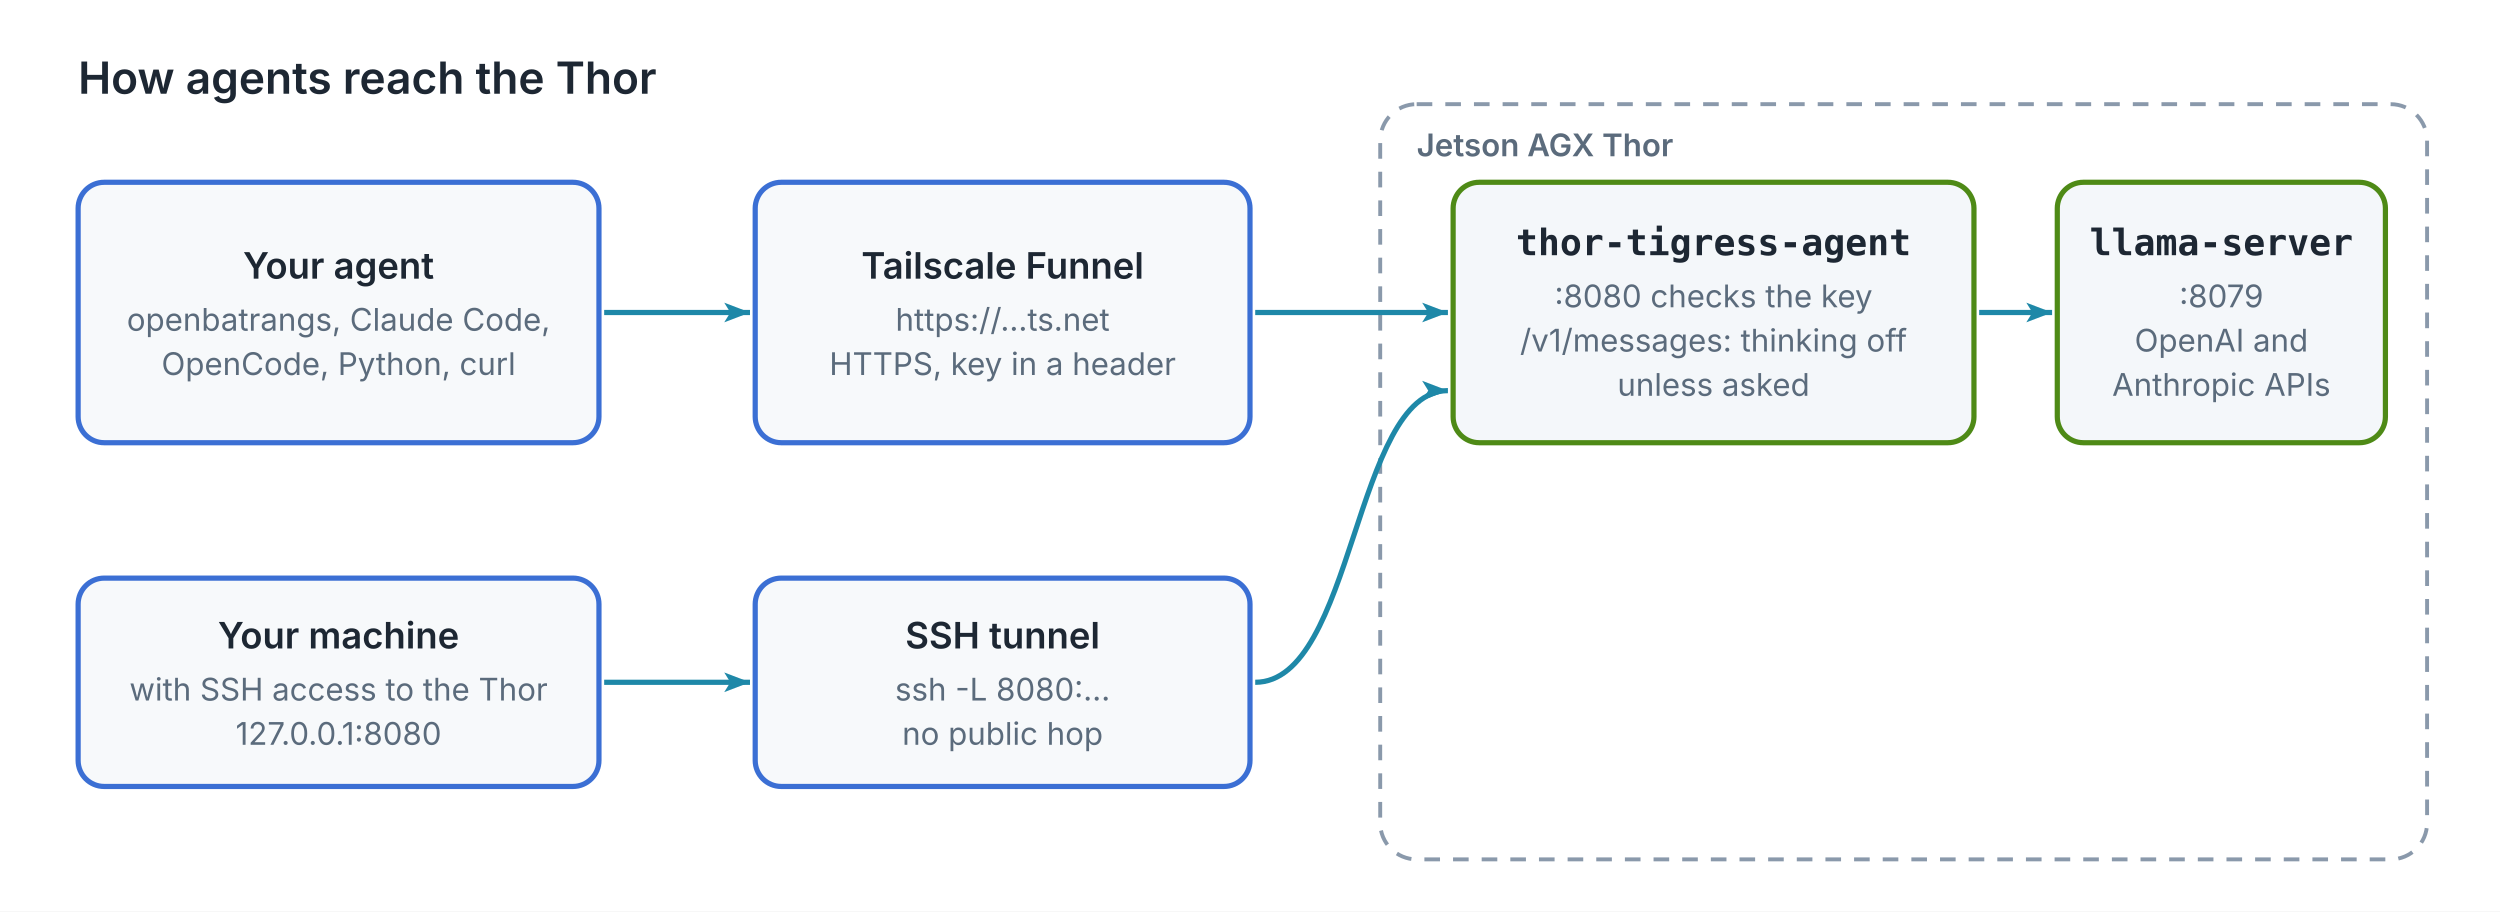
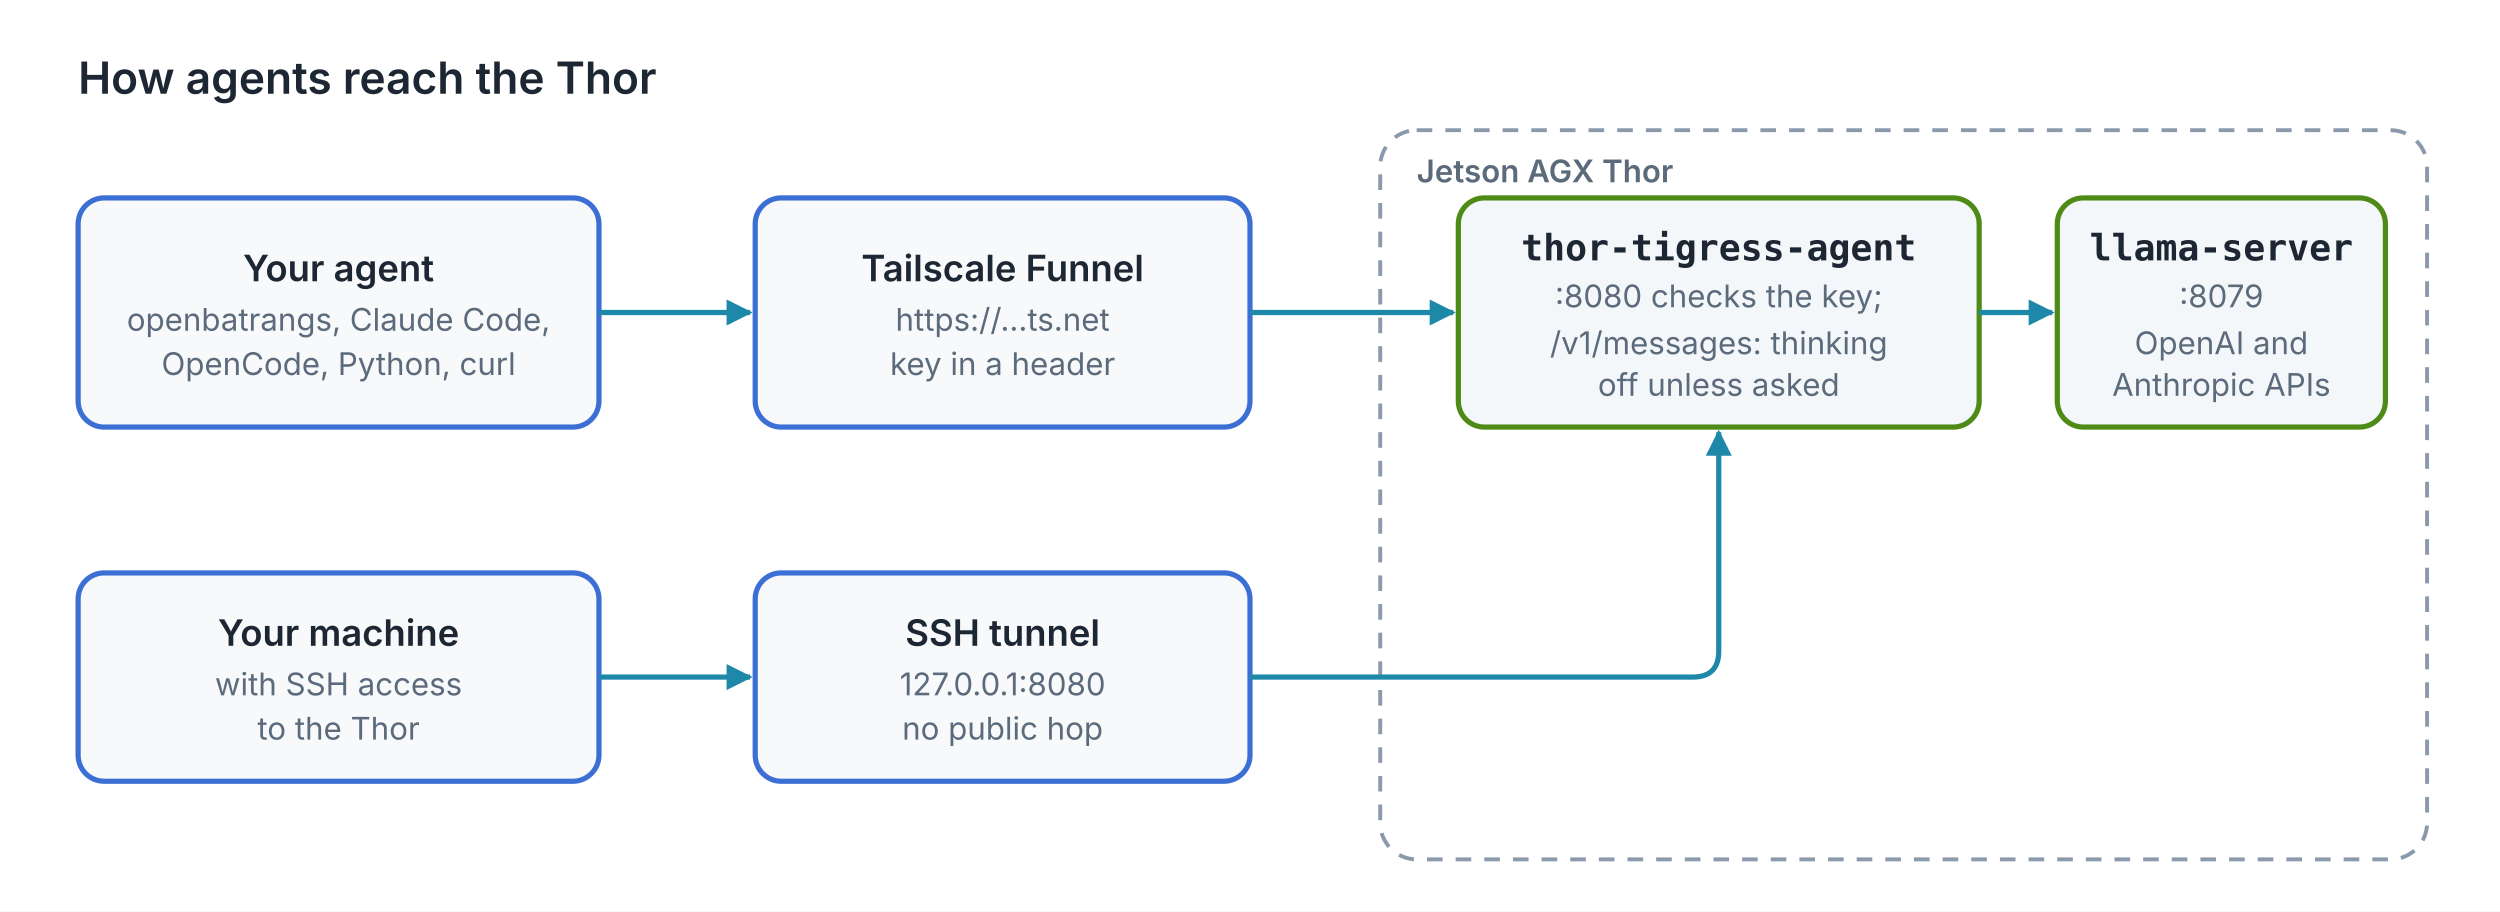
<svg xmlns="http://www.w3.org/2000/svg" viewBox="0 0 960 350" width="960" height="350" role="img" aria-label="Agents call the .ts.net address through Tailscale Funnel with the key in a header; thor-tigress-agent checks it and passes requests to llama-server. A machine with SSH access reaches the same server through an SSH tunnel on 127.0.0.1:8080.">
  <style>
    text { font-family: Inter, "Segoe UI", Helvetica, Arial, sans-serif; }
    .title { fill: #1D2733; font-size: 17px; font-weight: 600; }
    .name { fill: #1D2733; font-size: 14px; font-weight: 600; }
    .note { fill: #5B6B7C; font-size: 12px; }
    .label { fill: #1E88A8; font-size: 12px; }
    .warn { fill: #D9542B; font-size: 12px; }
+     .num { fill: #1D2733; font-size: 12px; font-weight: 600; }
    .mono { font-family: "JetBrains Mono", Menlo, monospace; }
    .box { fill: #F4F7FA; stroke-width: 2; }
    .built { stroke: #4E8A16; }
+     .planned { fill: #F4F7FA; stroke: #B7791F; stroke-width: 2; stroke-dasharray: 7 5; }
    .outside { fill: #F7F9FB; stroke: #3B6FD4; stroke-width: 2; }
    .zone { fill: none; stroke: #8A99AB; stroke-width: 1.5; stroke-dasharray: 6 5; }
    .zonelabel { fill: #5B6B7C; font-size: 12px; font-weight: 600; }
-     .flow { stroke: #1E88A8; stroke-width: 2; fill: none; }
-     .deny { stroke: #D9542B; stroke-width: 1.8; fill: none; stroke-dasharray: 4 4; }
+     .flow { stroke: #1E88A8; stroke-width: 2; fill: none; stroke-linejoin: round; }
+     .deny { stroke: #D9542B; stroke-width: 2; fill: none; stroke-dasharray: 5 4; stroke-linejoin: round; }
  </style>
  <defs>
-     <marker id="arrow" viewBox="0 0 12 10" refX="11" refY="5" markerUnits="userSpaceOnUse" markerWidth="11" markerHeight="9" orient="auto">
-       <path d="M0,0.8 L11,5 L0,9.2 L2.6,5 Z" fill="#1E88A8" />
+     <marker id="arrow" viewBox="0 0 10 10" refX="9" refY="5" markerUnits="userSpaceOnUse" markerWidth="10" markerHeight="10" orient="auto">
+       <path d="M0,0 L10,5 L0,10 Z" fill="#1E88A8" />
    </marker>
-     <marker id="arrow-deny" viewBox="0 0 12 10" refX="11" refY="5" markerUnits="userSpaceOnUse" markerWidth="11" markerHeight="9" orient="auto">
-       <path d="M0,0.8 L11,5 L0,9.2 L2.6,5 Z" fill="#D9542B" />
+     <marker id="arrow-deny" viewBox="0 0 10 10" refX="9" refY="5" markerUnits="userSpaceOnUse" markerWidth="10" markerHeight="10" orient="auto">
+       <path d="M0,0 L10,5 L0,10 Z" fill="#D9542B" />
    </marker>
  </defs>
  <rect width="960" height="350" fill="#FFFFFF" />
  <text x="30" y="36" class="title">How agents reach the Thor</text>
-   <rect x="30" y="70" width="200" height="100" rx="10" class="outside" />
-   <text x="130.0" y="107" class="name" text-anchor="middle">Your agent</text>
-   <text x="130.0" y="127" class="note" text-anchor="middle">openbatrangs, Claude Code,</text>
-   <text x="130.0" y="144" class="note" text-anchor="middle">OpenCode, Python, curl</text>
-   <rect x="290" y="70" width="190" height="100" rx="10" class="outside" />
-   <text x="385.0" y="107" class="name" text-anchor="middle">Tailscale Funnel</text>
-   <text x="385.0" y="127" class="note" text-anchor="middle">https://…ts.net</text>
-   <text x="385.0" y="144" class="note" text-anchor="middle">HTTPS, key in a header</text>
-   <path class="flow" d="M232,120 L288,120" marker-end="url(#arrow)" />
-   <rect x="530" y="40" width="402" height="290" rx="14" class="zone" />
-   <text x="544" y="60" class="zonelabel">Jetson AGX Thor</text>
-   <rect x="558" y="70" width="200" height="100" rx="10" class="box built" />
-   <text x="658.0" y="98" class="name mono" text-anchor="middle">thor-tigress-agent</text>
-   <text x="658.0" y="118" class="note" text-anchor="middle">:8080 checks the key</text>
-   <text x="658.0" y="135" class="note" text-anchor="middle">/v1/messages: thinking off</text>
-   <text x="658.0" y="152" class="note" text-anchor="middle">unless asked</text>
-   <path class="flow" d="M482,120 L556,120" marker-end="url(#arrow)" />
-   <rect x="790" y="70" width="126" height="100" rx="10" class="box built" />
-   <text x="853.0" y="98" class="name mono" text-anchor="middle">llama-server</text>
-   <text x="853.0" y="118" class="note" text-anchor="middle">:8079</text>
-   <text x="853.0" y="135" class="note" text-anchor="middle">OpenAI and</text>
-   <text x="853.0" y="152" class="note" text-anchor="middle">Anthropic APIs</text>
+   <rect x="30" y="76" width="200" height="88" rx="10" class="outside" />
+   <text x="130" y="108" class="name" text-anchor="middle">Your agent</text>
+   <text x="130" y="127" class="note" text-anchor="middle">openbatrangs, Claude Code,</text>
+   <text x="130" y="144" class="note" text-anchor="middle">OpenCode, Python, curl</text>
+   <rect x="290" y="76" width="190" height="88" rx="10" class="outside" />
+   <text x="385" y="108" class="name" text-anchor="middle">Tailscale Funnel</text>
+   <text x="385" y="127" class="note" text-anchor="middle">https://…ts.net</text>
+   <text x="385" y="144" class="note" text-anchor="middle">key in a header</text>
+   <path class="flow" d="M230,120 L288,120" marker-end="url(#arrow)" />
+   <rect x="530" y="50" width="402" height="280" rx="14" class="zone" />
+   <text x="544" y="70" class="zonelabel">Jetson AGX Thor</text>
+   <rect x="560" y="76" width="200" height="88" rx="10" class="box built" />
+   <text x="660" y="100" class="name mono" text-anchor="middle">thor-tigress-agent</text>
+   <text x="660" y="118" class="note" text-anchor="middle">:8080 checks the key;</text>
+   <text x="660" y="136" class="note" text-anchor="middle">/v1/messages: thinking</text>
+   <text x="660" y="152" class="note" text-anchor="middle">off unless asked</text>
+   <path class="flow" d="M480,120 L558,120" marker-end="url(#arrow)" />
+   <rect x="790" y="76" width="126" height="88" rx="10" class="box built" />
+   <text x="853" y="100" class="name mono" text-anchor="middle">llama-server</text>
+   <text x="853" y="118" class="note" text-anchor="middle">:8079</text>
+   <text x="853" y="136" class="note" text-anchor="middle">OpenAI and</text>
+   <text x="853" y="152" class="note" text-anchor="middle">Anthropic APIs</text>
  <path class="flow" d="M760,120 L788,120" marker-end="url(#arrow)" />
-   <rect x="30" y="222" width="200" height="80" rx="10" class="outside" />
-   <text x="130.0" y="249" class="name" text-anchor="middle">Your machine</text>
-   <text x="130.0" y="269" class="note" text-anchor="middle">with SSH access to the Thor</text>
-   <text x="130.0" y="286" class="note" text-anchor="middle">127.0.0.1:8080</text>
-   <rect x="290" y="222" width="190" height="80" rx="10" class="outside" />
-   <text x="385.0" y="249" class="name" text-anchor="middle">SSH tunnel</text>
-   <text x="385.0" y="269" class="note" text-anchor="middle">ssh -L 8080:…</text>
-   <text x="385.0" y="286" class="note" text-anchor="middle">no public hop</text>
-   <path class="flow" d="M232,262 L288,262" marker-end="url(#arrow)" />
-   <path class="flow" d="M482,262 C520,262 520,150 556,150" marker-end="url(#arrow)" />
+   <rect x="30" y="220" width="200" height="80" rx="10" class="outside" />
+   <text x="130" y="248" class="name" text-anchor="middle">Your machine</text>
+   <text x="130" y="267" class="note" text-anchor="middle">with SSH access</text>
+   <text x="130" y="284" class="note" text-anchor="middle">to the Thor</text>
+   <rect x="290" y="220" width="190" height="80" rx="10" class="outside" />
+   <text x="385" y="248" class="name" text-anchor="middle">SSH tunnel</text>
+   <text x="385" y="267" class="note" text-anchor="middle">127.0.0.1:8080</text>
+   <text x="385" y="284" class="note" text-anchor="middle">no public hop</text>
+   <path class="flow" d="M230,260 L288,260" marker-end="url(#arrow)" />
+   <path class="flow" d="M480,260 L650.0,260.0 Q660,260 660.0,250.0 L660,166" marker-end="url(#arrow)" />
</svg>
